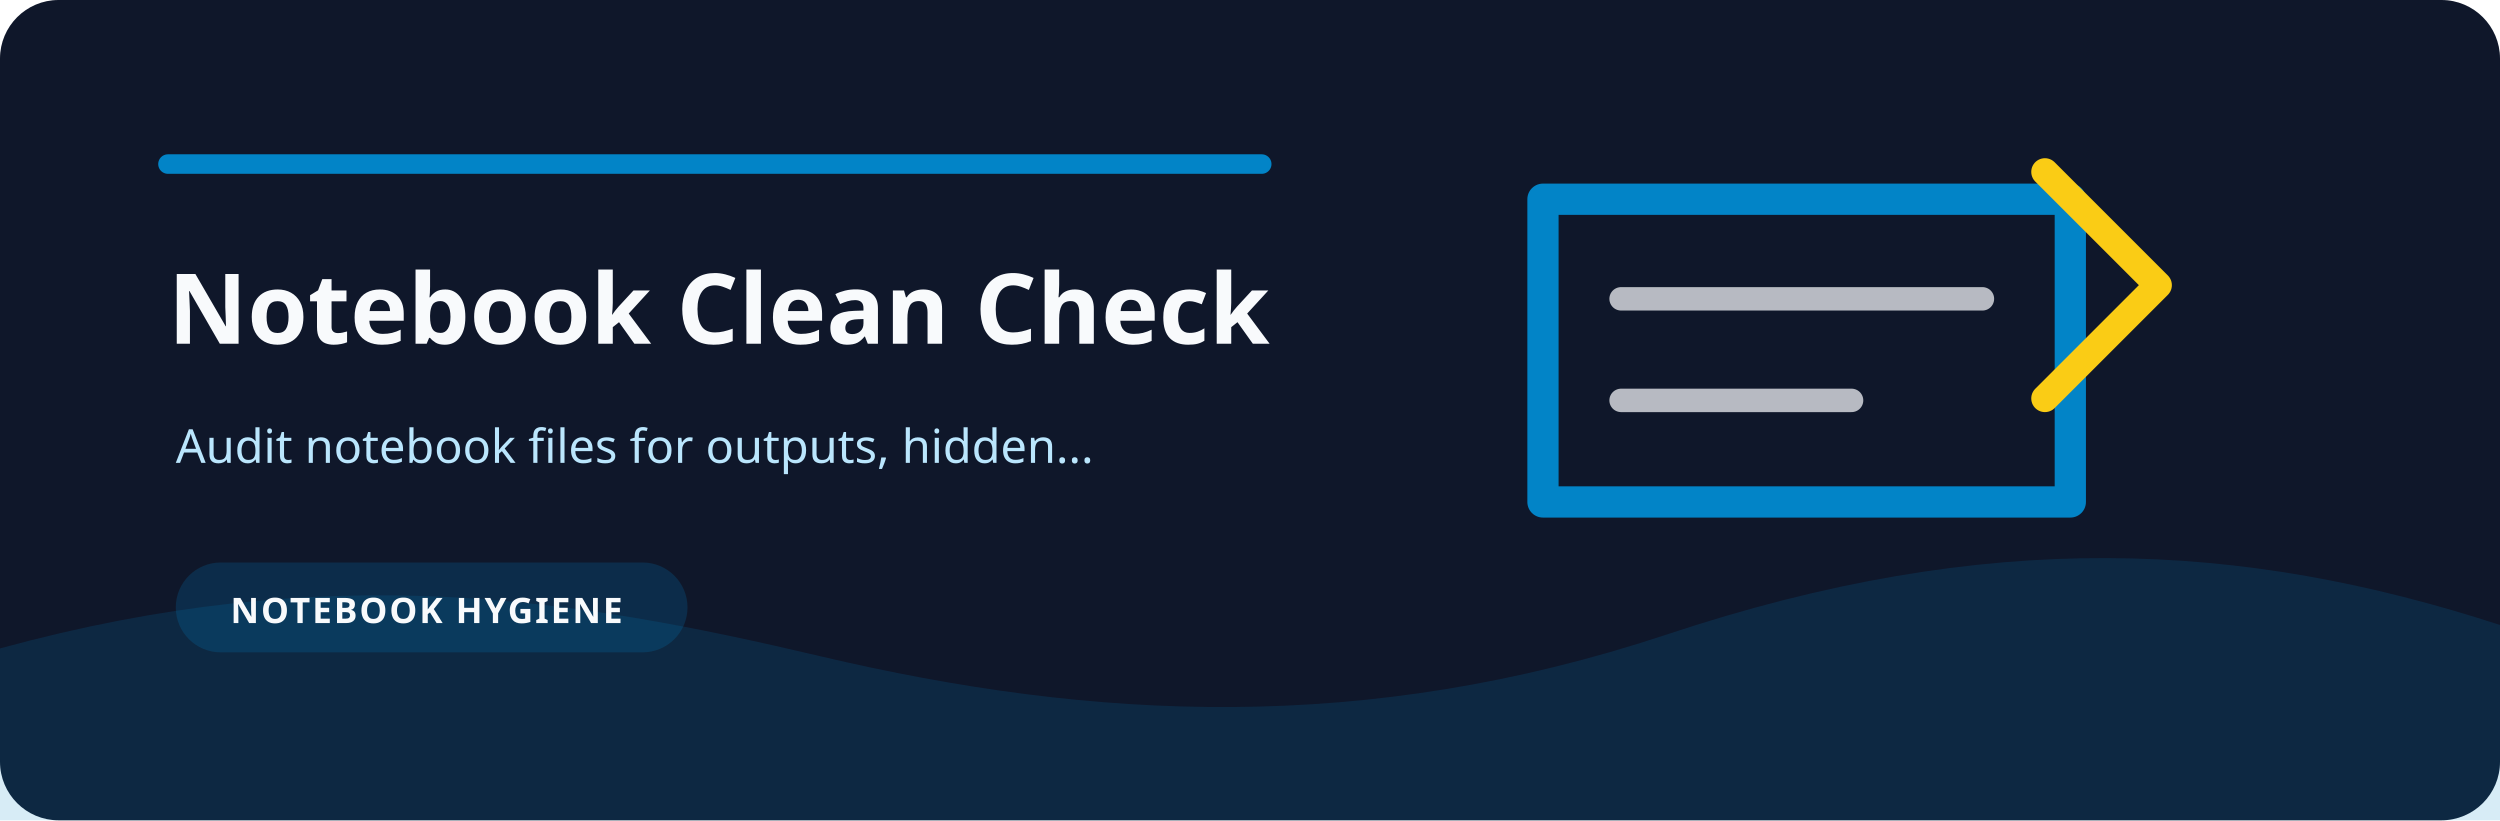
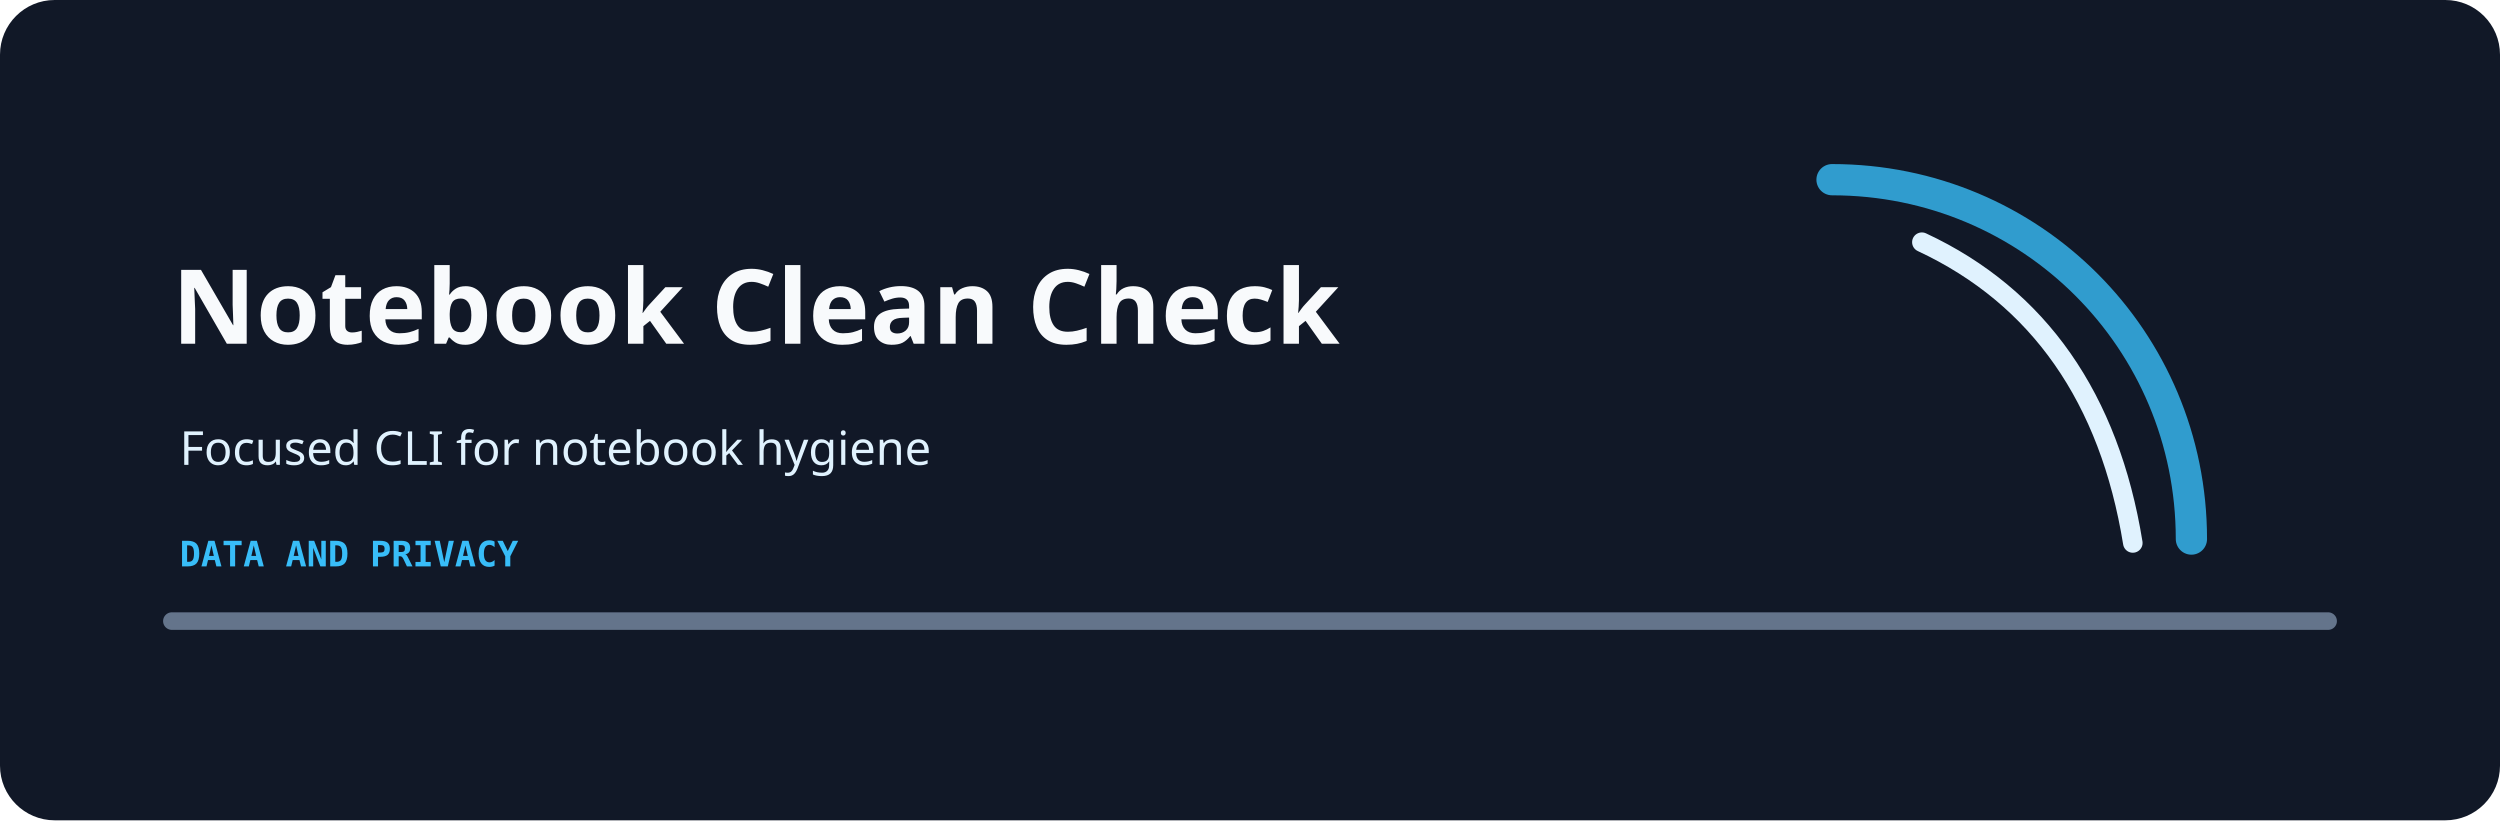
- <svg xmlns="http://www.w3.org/2000/svg" width="1280" height="420" viewBox="0 0 1280 420" fill="none" role="img" aria-label="Notebook Clean Check project cover">
-   <rect width="1280" height="420" rx="30" fill="#0f172a" />
-   <path d="M0 332C168 286 293 306 420 336C560 369 699 376 853 325C1018 270 1148 277 1280 320V420H0V332Z" fill="#0284c7" opacity=".16" />
-   <path d="M86 84h560" stroke="#0284c7" stroke-width="10" stroke-linecap="round" />
-   <text x="86" y="176" fill="#f8fafc" font-family="Manrope, ui-sans-serif, system-ui" font-size="50" font-weight="800">Notebook Clean Check</text>
-   <text x="90" y="237" fill="#bae6fd" font-family="Manrope, ui-sans-serif, system-ui" font-size="24" font-weight="500">Audit notebook files for outputs, hidden...</text>
-   <rect x="90" y="288" width="262" height="46" rx="23" fill="#0284c7" opacity=".20" />
-   <text x="118" y="319" fill="#f8fafc" font-family="Manrope, ui-sans-serif, system-ui" font-size="18" font-weight="800" letter-spacing="1">NOTEBOOK HYGIENE</text>
-   <path d="M790 102h270v155H790z" fill="none" stroke="#0284c7" stroke-width="16" stroke-linejoin="round" />
-   <path d="M830 153h185M830 205h118" stroke="#f8fafc" stroke-width="12" stroke-linecap="round" opacity=".72" />
-   <path d="M1047 88l58 58-58 58" fill="none" stroke="#facc15" stroke-width="14" stroke-linecap="round" stroke-linejoin="round" />
+ <svg xmlns="http://www.w3.org/2000/svg" width="1280" height="420" viewBox="0 0 1280 420" fill="none" role="img" aria-label="Notebook Clean Check cover">
+   <rect width="1280" height="420" rx="28" fill="#111827" />
+   <path d="M88 318h1104" stroke="#64748b" stroke-width="9" stroke-linecap="round" />
+   <path d="M938 92c102 0 184 82 184 184" stroke="#38bdf8" stroke-width="16" stroke-linecap="round" opacity=".8" />
+   <path d="M984 124c60 28 96 80 108 154" stroke="#e0f2fe" stroke-width="10" stroke-linecap="round" />
+   <text x="88" y="176" fill="#f8fafc" font-family="IBM Plex Sans, ui-sans-serif, system-ui" font-size="53" font-weight="850">Notebook Clean Check</text>
+   <text x="92" y="238" fill="#e0f2fe" font-family="IBM Plex Sans, ui-sans-serif, system-ui" font-size="24">Focused CLI for notebook hygiene</text>
+   <text x="92" y="290" fill="#38bdf8" font-family="ui-monospace, SFMono-Regular, Menlo, monospace" font-size="18" font-weight="700">DATA AND PRIVACY</text>
</svg>
